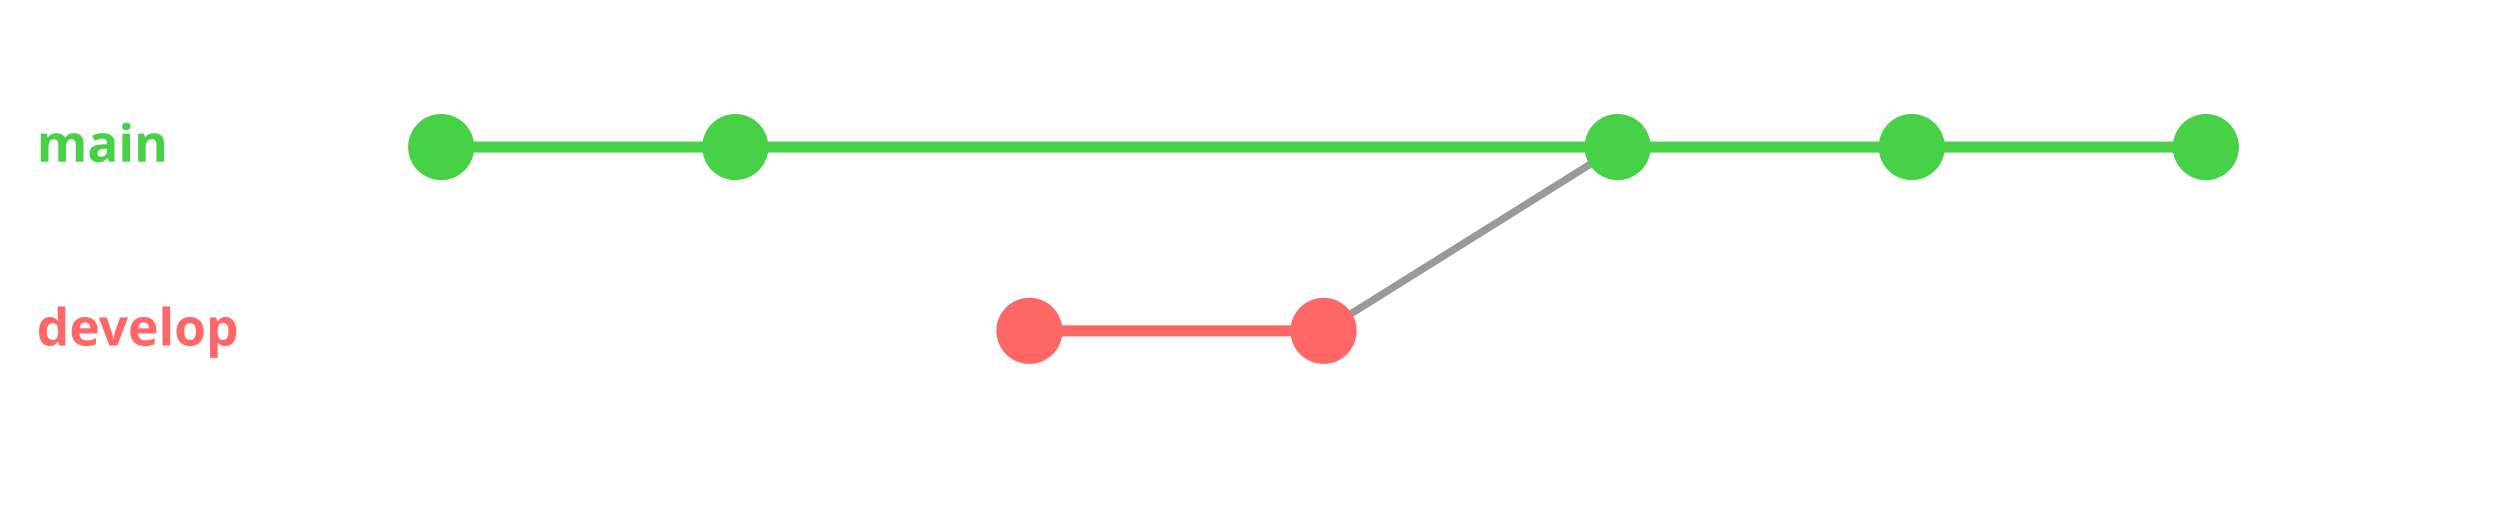
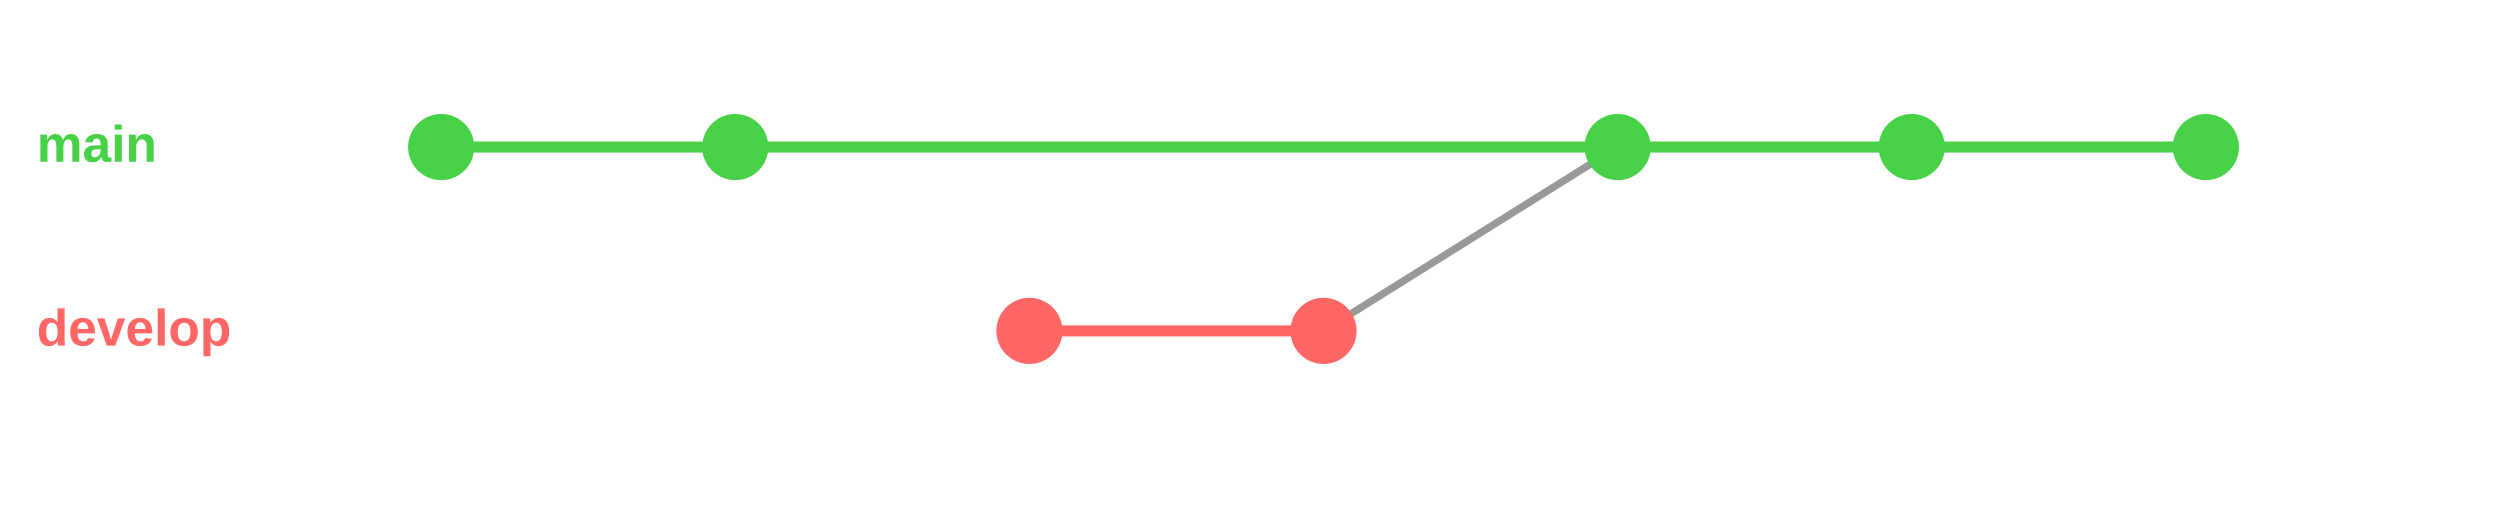
<svg xmlns="http://www.w3.org/2000/svg" viewBox="0 0 680 140" width="680" height="140">
  <style>
- .gitgraph-label { font-family: sans-serif; font-size: 12px; fill: #333; }
- .gitgraph-branch-label { font-family: sans-serif; font-size: 14px; font-weight: bold; }
- .gitgraph-tag { font-family: sans-serif; font-size: 11px; fill: #333; }
+ .gitgraph-label { font-family: "trebuchet ms", verdana, arial, sans-serif, "Apple Color Emoji", "Segoe UI Emoji", "Noto Color Emoji", "Twemoji Mozilla"; font-size: 12px; fill: #333333; }
+ .gitgraph-branch-label { font-family: "trebuchet ms", verdana, arial, sans-serif, "Apple Color Emoji", "Segoe UI Emoji", "Noto Color Emoji", "Twemoji Mozilla"; font-size: 14px; font-weight: bold; }
+ .gitgraph-tag { font-family: "trebuchet ms", verdana, arial, sans-serif, "Apple Color Emoji", "Segoe UI Emoji", "Noto Color Emoji", "Twemoji Mozilla"; font-size: 11px; fill: #333333; }
</style>
  <line x1="120.0" y1="40.0" x2="600.0" y2="40.0" stroke="#47d147" stroke-width="2" class="gitgraph-branch-line" />
  <line x1="280.0" y1="90.0" x2="360.0" y2="90.0" stroke="#ff6666" stroke-width="2" class="gitgraph-branch-line" />
  <line x1="120.0" y1="40.0" x2="200.0" y2="40.0" stroke="#47d147" stroke-width="3" class="gitgraph-branch-line" />
  <line x1="200.0" y1="40.0" x2="440.0" y2="40.0" stroke="#47d147" stroke-width="3" class="gitgraph-branch-line" />
  <line x1="440.0" y1="40.0" x2="520.0" y2="40.0" stroke="#47d147" stroke-width="3" class="gitgraph-branch-line" />
  <line x1="520.0" y1="40.0" x2="600.0" y2="40.0" stroke="#47d147" stroke-width="3" class="gitgraph-branch-line" />
  <line x1="280.0" y1="90.0" x2="360.0" y2="90.0" stroke="#ff6666" stroke-width="3" class="gitgraph-branch-line" />
  <line x1="360.0" y1="90.0" x2="440.0" y2="40.0" stroke="#999" stroke-width="2" class="gitgraph-merge-line" />
  <circle cx="120.0" cy="40.0" r="8" fill="#47d147" stroke="#47d147" stroke-width="2" class="gitgraph-commit" />
  <circle cx="200.0" cy="40.0" r="8" fill="#47d147" stroke="#47d147" stroke-width="2" class="gitgraph-commit" />
  <circle cx="280.0" cy="90.0" r="8" fill="#ff6666" stroke="#ff6666" stroke-width="2" class="gitgraph-commit" />
  <circle cx="360.0" cy="90.0" r="8" fill="#ff6666" stroke="#ff6666" stroke-width="2" class="gitgraph-commit" />
  <circle cx="440.0" cy="40.0" r="8" fill="#47d147" stroke="#47d147" stroke-width="2" class="gitgraph-commit" />
  <circle cx="520.0" cy="40.0" r="8" fill="#47d147" stroke="#47d147" stroke-width="2" class="gitgraph-commit" />
  <circle cx="600.0" cy="40.0" r="8" fill="#47d147" stroke="#47d147" stroke-width="2" class="gitgraph-commit" />
  <text x="10.0" y="44.0" fill="#47d147" class="gitgraph-branch-label">main</text>
  <text x="10.0" y="94.0" fill="#ff6666" class="gitgraph-branch-label">develop</text>
</svg>
